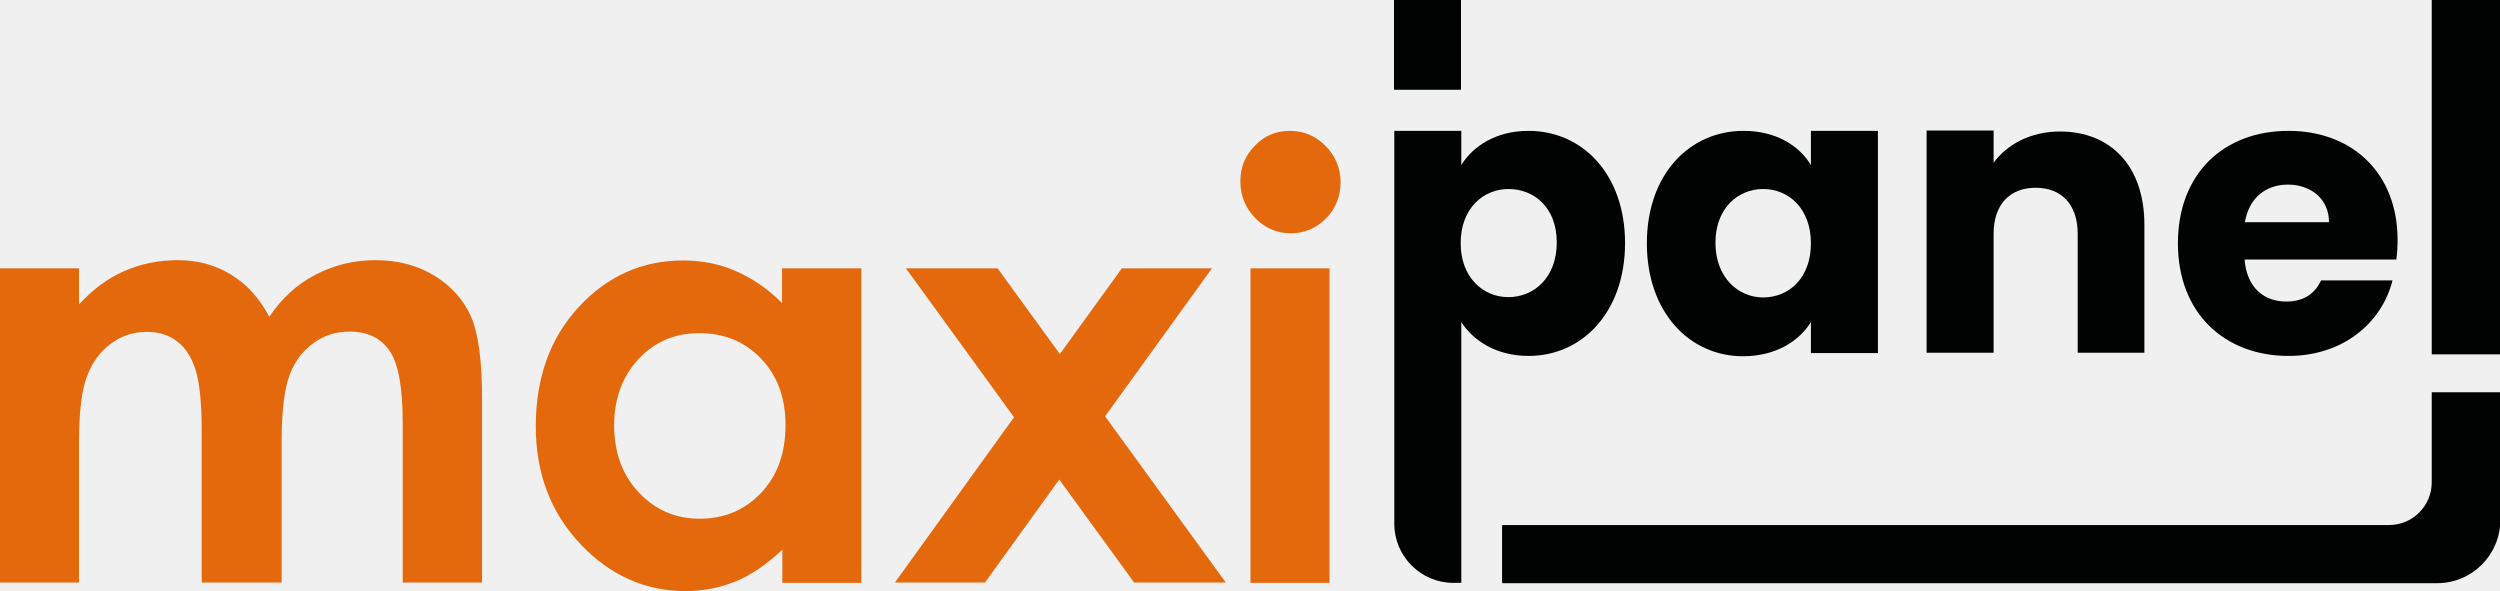
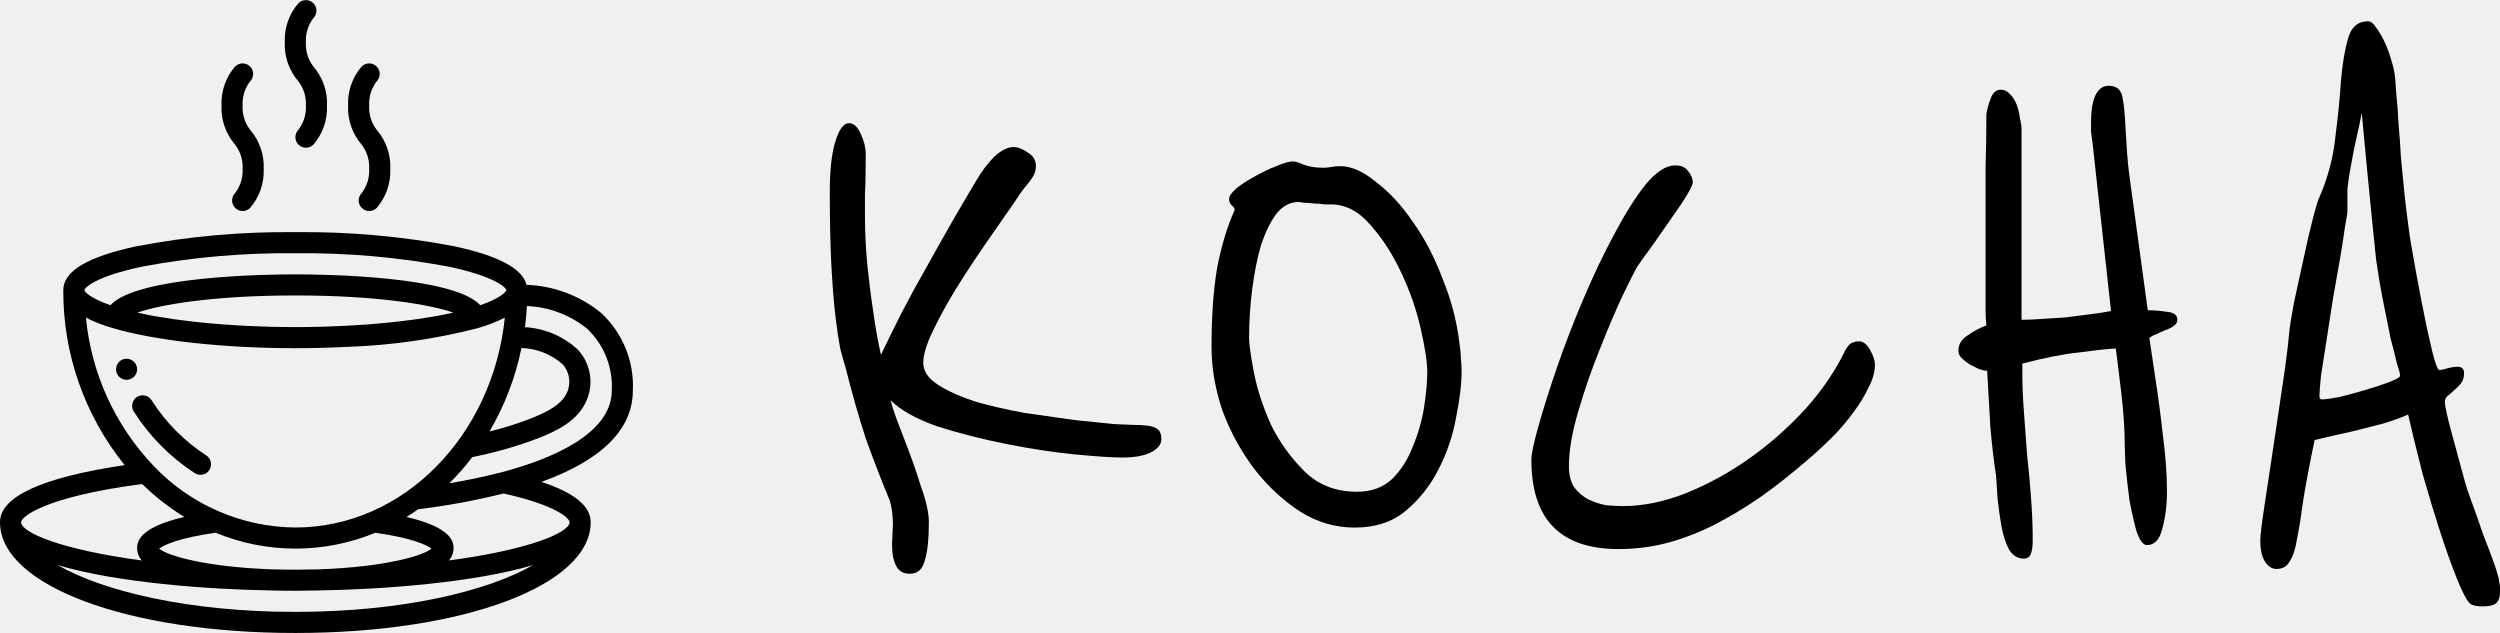
- <svg xmlns="http://www.w3.org/2000/svg" version="1.1" id="katman_1" x="0px" y="0px" viewBox="0 0 790.9 186.9" style="enable-background:new 0 0 790.9 186.9;" xml:space="preserve">
-   <style type="text/css">
- 	.st0{fill:#E4690D;}
- 	.st1{fill:#010202;}
- </style>
-   <g>
-     <g>
-       <path class="st0" d="M0,84.9h25v11.4c4.3-4.7,9-8.2,14.2-10.5c5.2-2.3,10.9-3.5,17.1-3.5c6.2,0,11.8,1.5,16.8,4.6    c5,3,9,7.5,12.1,13.3c4-5.9,8.8-10.3,14.6-13.3c5.8-3,12.1-4.6,18.9-4.6c7.1,0,13.3,1.6,18.7,4.9c5.4,3.3,9.2,7.6,11.6,12.9    c2.3,5.3,3.5,13.9,3.5,25.9v58.3h-25.1v-50.5c0-11.3-1.4-18.9-4.2-22.9c-2.8-4-7-6-12.6-6c-4.3,0-8.1,1.2-11.5,3.7    c-3.4,2.4-5.9,5.8-7.5,10.1c-1.6,4.3-2.5,11.2-2.5,20.7v44.9H63.8v-48.2c0-8.9-0.7-15.3-2-19.3c-1.3-4-3.3-7-5.9-8.9    c-2.6-2-5.8-2.9-9.5-2.9c-4.2,0-7.9,1.2-11.3,3.7c-3.4,2.5-5.9,5.9-7.6,10.4c-1.7,4.4-2.5,11.5-2.5,21v44.2H0V84.9z" />
-       <path class="st0" d="M247.5,84.9h25v99.5h-25v-10.5c-4.9,4.6-9.8,8-14.7,10c-4.9,2-10.2,3.1-15.9,3.1c-12.8,0-24-5-33.3-14.9    c-9.4-10-14.1-22.3-14.1-37.2c0-15.4,4.5-27.9,13.6-37.8c9.1-9.8,20.1-14.7,33-14.7c6,0,11.6,1.1,16.8,3.4    c5.2,2.3,10.1,5.6,14.5,10.1V84.9z M221.2,105.4c-7.7,0-14.1,2.7-19.2,8.2c-5.1,5.5-7.7,12.4-7.7,21c0,8.6,2.6,15.7,7.8,21.2    c5.2,5.5,11.6,8.3,19.2,8.3c7.8,0,14.3-2.7,19.5-8.2c5.2-5.5,7.7-12.6,7.7-21.4c0-8.7-2.6-15.7-7.7-21    C235.7,108.1,229.1,105.4,221.2,105.4z" />
-       <path class="st0" d="M286.6,84.9h29l19.7,27.1l19.6-27.1h28.5l-33.8,46.8l38.2,52.6h-29l-23.7-32.6l-23.5,32.6h-28.5l37.7-52.3    L286.6,84.9z" />
-       <path class="st0" d="M408.1,41.4c4.4,0,8.1,1.6,11.3,4.8c3.1,3.2,4.7,7,4.7,11.5c0,4.4-1.5,8.2-4.6,11.4    c-3.1,3.1-6.8,4.7-11.1,4.7c-4.4,0-8.2-1.6-11.3-4.8s-4.7-7.1-4.7-11.7c0-4.4,1.5-8.1,4.6-11.2C400,42.9,403.7,41.4,408.1,41.4z     M395.6,84.9h25v99.5h-25V84.9z" />
-     </g>
-     <path class="st1" d="M483.6,41.4c17,0,30.5,13.7,30.5,35.5c0,21.8-13.5,35.7-30.5,35.7c-10.2,0-17.5-4.8-21.3-10.7v82.5h-2.5   c-10.3,0-18.7-8.4-18.7-18.7V41.4h21.2v10.8C466.1,46.1,473.4,41.4,483.6,41.4z M477.2,59.8c-7.9,0-15.1,6.1-15.1,17.1   s7.2,17.1,15.1,17.1c8.1,0,15.3-6.2,15.3-17.3S485.3,59.8,477.2,59.8z" />
-     <path class="st1" d="M551.6,41.4c10.3,0,17.6,4.7,21.3,10.8V41.4h21.2v70.3h-21.2v-9.8c-3.8,6.1-11.2,10.8-21.5,10.8   c-16.9,0-30.4-13.9-30.4-35.7C521,55,534.6,41.4,551.6,41.4z M557.8,59.8c-7.9,0-15.1,6-15.1,17s7.2,17.3,15.1,17.3   c8.1,0,15.1-6.1,15.1-17.1S565.9,59.8,557.8,59.8z" />
-     <path class="st1" d="M657.3,74c0-9.4-5.2-14.6-13.3-14.6s-13.3,5.2-13.3,14.6v37.6h-21.2V41.3h21.2v10.2c4.2-5.8,11.7-9.9,21-9.9   c16,0,26.7,10.9,26.7,29.5v40.5h-21.1V74z" />
-     <path class="st1" d="M724,112.6c-20.4,0-35-13.7-35-35.6c0-22,14.4-35.6,35-35.6c20.2,0,34.5,13.4,34.5,34.5c0,2-0.1,4.1-0.4,6.2   h-48c0.7,9.1,6.3,13.3,13.2,13.3c6,0,9.3-3,11-6.7h22.6C753.5,102.2,741.2,112.6,724,112.6z M710.2,70.3h26.6c0-7.6-6-11.9-13-11.9   C716.8,58.4,711.5,62.6,710.2,70.3z" />
-     <path class="st1" d="M769.3,0h21.6v112.1h-21.6V0z" />
-     <path class="st1" d="M769.3,124.1v28.5c0,7.4-6,13.5-13.5,13.5H475.2v18.4h295.8c11,0,20-8.9,20-20v-40.4H769.3z" />
-     <rect x="441" class="st1" width="21.2" height="28.4" />
+ <svg xmlns="http://www.w3.org/2000/svg" width="470" height="119" viewBox="0 0 470 119" fill="none">
+   <path d="M218.338 82.571C218.338 83.569 217.637 84.417 216.235 85.116C214.933 85.714 213.18 86.014 210.977 86.014C209.075 86.014 206.07 85.814 201.965 85.415C197.959 85.016 193.703 84.367 189.197 83.469C184.69 82.571 180.384 81.474 176.279 80.177C172.273 78.78 169.319 77.134 167.416 75.238C167.616 76.036 167.967 77.134 168.468 78.531C168.968 79.828 169.519 81.274 170.12 82.871C171.221 85.664 172.223 88.508 173.124 91.401C174.125 94.195 174.626 96.44 174.626 98.136C174.626 101.329 174.376 103.723 173.875 105.32C173.475 107.016 172.523 107.864 171.021 107.864C169.819 107.864 168.968 107.365 168.468 106.367C167.967 105.37 167.716 104.172 167.716 102.776C167.716 102.676 167.716 102.426 167.716 102.027C167.716 101.628 167.767 100.481 167.867 98.585C167.867 97.787 167.817 96.989 167.716 96.191C167.616 95.392 167.466 94.694 167.266 94.095C165.664 90.204 164.161 86.313 162.76 82.422C161.458 78.431 160.206 74.041 159.004 69.252C158.704 68.254 158.353 67.007 157.953 65.51C157.652 63.914 157.352 61.868 157.051 59.374C156.751 56.78 156.501 53.637 156.3 49.946C156.1 46.154 156 41.565 156 36.177C156 31.986 156.35 28.794 157.051 26.599C157.752 24.304 158.604 23.157 159.605 23.157C160.506 23.157 161.257 23.855 161.858 25.252C162.459 26.549 162.76 27.796 162.76 28.993C162.76 32.286 162.709 34.83 162.609 36.626C162.609 38.422 162.609 39.719 162.609 40.517C162.609 43.61 162.76 46.703 163.06 49.796C163.36 52.789 163.711 55.583 164.111 58.177C164.512 61.17 165.013 64.014 165.614 66.707C166.815 64.213 168.117 61.569 169.519 58.776C171.021 55.882 172.573 53.039 174.176 50.245C175.778 47.352 177.38 44.508 178.982 41.714C180.585 38.921 182.137 36.277 183.639 33.782C184.64 32.086 185.742 30.64 186.943 29.442C188.245 28.245 189.447 27.646 190.549 27.646C191.35 27.646 192.251 27.995 193.252 28.694C194.254 29.293 194.754 30.141 194.754 31.238C194.754 31.537 194.704 31.887 194.604 32.286C194.504 32.585 194.404 32.834 194.304 33.034C193.803 33.832 193.202 34.63 192.501 35.429C191.9 36.227 191.35 37.025 190.849 37.823C189.247 40.118 187.444 42.712 185.441 45.605C183.439 48.499 181.536 51.392 179.733 54.286C178.031 57.079 176.579 59.723 175.377 62.218C174.176 64.712 173.575 66.707 173.575 68.204C173.575 69.8 174.526 71.197 176.429 72.395C178.331 73.592 180.685 74.639 183.489 75.537C186.293 76.336 189.347 77.034 192.652 77.633C196.056 78.132 199.211 78.581 202.115 78.98C205.019 79.279 207.472 79.528 209.475 79.728C211.578 79.828 212.73 79.878 212.93 79.878C215.233 79.878 216.685 80.077 217.286 80.476C217.987 80.775 218.338 81.474 218.338 82.571Z" fill="black" />
+   <path d="M274.332 64.163C274.533 65.46 274.633 66.508 274.633 67.306C274.733 68.104 274.783 68.903 274.783 69.701C274.783 72.195 274.432 75.138 273.732 78.531C273.131 81.923 272.029 85.165 270.427 88.258C268.925 91.252 266.872 93.846 264.268 96.041C261.765 98.136 258.56 99.184 254.655 99.184C251.05 99.184 247.645 98.186 244.44 96.191C241.236 94.095 238.382 91.451 235.878 88.258C233.375 84.966 231.372 81.324 229.87 77.333C228.468 73.243 227.767 69.202 227.767 65.211C227.767 59.424 228.117 54.485 228.818 50.395C229.62 46.204 230.721 42.562 232.123 39.469C232.123 39.17 231.923 38.871 231.522 38.571C231.222 38.272 231.072 37.873 231.072 37.374C231.072 36.875 231.522 36.227 232.423 35.429C233.425 34.63 234.576 33.882 235.878 33.184C237.28 32.386 238.632 31.737 239.934 31.238C241.336 30.64 242.387 30.34 243.088 30.34C243.489 30.34 244.14 30.54 245.041 30.939C246.043 31.338 247.294 31.537 248.796 31.537C249.297 31.537 249.798 31.488 250.299 31.388C250.799 31.288 251.35 31.238 251.951 31.238C254.054 31.238 256.307 32.236 258.71 34.231C261.214 36.127 263.517 38.621 265.62 41.714C267.823 44.807 269.676 48.349 271.178 52.34C272.78 56.231 273.832 60.172 274.332 64.163ZM268.324 70C268.324 68.104 267.923 65.41 267.122 61.918C266.321 58.327 265.119 54.834 263.517 51.442C261.915 47.95 259.962 44.907 257.659 42.313C255.456 39.719 252.952 38.422 250.148 38.422C249.948 38.422 249.548 38.422 248.947 38.422C248.446 38.322 247.845 38.272 247.144 38.272C246.443 38.172 245.792 38.123 245.191 38.123C244.591 38.023 244.24 37.973 244.14 37.973C242.538 37.973 241.136 38.721 239.934 40.218C238.832 41.714 237.881 43.66 237.08 46.054C236.379 48.449 235.828 51.193 235.428 54.286C235.027 57.379 234.827 60.472 234.827 63.565C234.827 64.662 235.127 66.807 235.728 70C236.329 73.093 237.38 76.336 238.883 79.728C240.485 83.02 242.588 85.964 245.191 88.558C247.795 91.152 251.1 92.449 255.105 92.449C257.809 92.449 260.012 91.651 261.715 90.054C263.417 88.358 264.719 86.313 265.62 83.918C266.622 81.524 267.323 79.079 267.723 76.585C268.124 73.991 268.324 71.796 268.324 70Z" fill="black" />
+   <path d="M352.49 68.503C352.49 69.9 352.09 71.347 351.289 72.844C350.588 74.34 349.686 75.837 348.585 77.333C347.483 78.83 346.282 80.277 344.98 81.674C343.678 82.971 342.476 84.118 341.375 85.116C338.671 87.51 335.867 89.805 332.963 92C330.159 94.095 327.205 95.991 324.1 97.687C321.096 99.383 317.942 100.73 314.637 101.728C311.332 102.726 307.878 103.224 304.272 103.224C293.357 103.224 287.899 97.637 287.899 86.463C287.899 85.365 288.35 83.22 289.251 80.027C290.153 76.835 291.304 73.193 292.706 69.102C294.108 65.011 295.761 60.721 297.663 56.231C299.566 51.742 301.519 47.651 303.521 43.959C305.524 40.168 307.477 37.075 309.38 34.68C311.382 32.286 313.235 31.088 314.937 31.088C316.039 31.088 316.84 31.438 317.341 32.136C317.942 32.834 318.242 33.583 318.242 34.381C318.142 34.98 317.441 36.277 316.139 38.272C314.837 40.168 313.485 42.113 312.083 44.109C311.883 44.408 311.533 44.907 311.032 45.605C310.531 46.304 310.031 47.002 309.53 47.701C308.929 48.499 308.328 49.347 307.727 50.245C307.327 50.943 306.426 52.739 305.024 55.633C303.722 58.426 302.32 61.719 300.818 65.51C299.316 69.202 297.964 73.093 296.762 77.184C295.56 81.175 294.959 84.667 294.959 87.66C294.959 89.356 295.31 90.703 296.011 91.701C296.812 92.698 297.713 93.447 298.715 93.946C299.816 94.444 300.918 94.794 302.019 94.993C303.221 95.093 304.273 95.143 305.174 95.143C308.879 95.143 312.784 94.345 316.89 92.748C321.096 91.052 325.102 88.857 328.907 86.163C332.712 83.469 336.217 80.376 339.422 76.884C342.626 73.293 345.13 69.601 346.932 65.809C347.333 65.111 347.734 64.662 348.134 64.463C348.635 64.263 349.085 64.163 349.486 64.163C350.287 64.163 350.988 64.712 351.589 65.809C352.19 66.907 352.49 67.805 352.49 68.503Z" fill="black" />
+   <path d="M409.339 60.123C409.339 60.621 409.089 61.02 408.588 61.32C408.188 61.619 407.687 61.868 407.086 62.068C406.585 62.268 406.035 62.517 405.434 62.816C404.833 63.016 404.382 63.265 404.082 63.565L405.133 70.599C405.734 74.49 406.235 78.281 406.636 81.973C407.136 85.664 407.387 89.156 407.387 92.449C407.387 95.043 407.086 97.388 406.485 99.483C405.985 101.478 405.033 102.476 403.631 102.476C402.93 102.476 402.279 101.628 401.679 99.932C401.178 98.136 400.727 96.141 400.327 93.946C400.026 91.651 399.776 89.406 399.576 87.211C399.475 84.916 399.425 83.27 399.425 82.272C399.425 81.574 399.375 80.476 399.275 78.98C399.175 77.383 399.025 75.737 398.825 74.041C398.624 72.245 398.424 70.599 398.224 69.102C398.023 67.506 397.873 66.308 397.773 65.51C396.071 65.61 393.767 65.859 390.863 66.258C387.959 66.558 384.404 67.256 380.198 68.354V70.15C380.198 72.345 380.299 74.789 380.499 77.483C380.699 80.077 380.899 82.771 381.1 85.565C381.4 88.258 381.65 91.002 381.851 93.796C382.051 96.49 382.151 99.084 382.151 101.578C382.151 102.576 382.051 103.374 381.851 103.973C381.65 104.671 381.2 105.02 380.499 105.02C379.297 105.02 378.346 104.422 377.645 103.224C377.044 102.027 376.593 100.63 376.293 99.034C375.992 97.338 375.742 95.592 375.542 93.796C375.442 92 375.342 90.503 375.241 89.306C374.841 86.712 374.49 83.719 374.19 80.326C373.99 76.835 373.789 73.293 373.589 69.701C373.189 69.701 372.688 69.601 372.087 69.401C371.486 69.102 370.885 68.803 370.284 68.503C369.684 68.104 369.183 67.705 368.782 67.306C368.382 66.907 368.181 66.458 368.181 65.959C368.181 64.762 368.732 63.814 369.834 63.116C370.935 62.318 372.137 61.669 373.439 61.17C373.339 60.272 373.289 59.324 373.289 58.327C373.289 57.229 373.289 55.383 373.289 52.789C373.289 51.692 373.289 50.095 373.289 48C373.289 45.805 373.289 43.361 373.289 40.667C373.289 37.873 373.289 34.83 373.289 31.537C373.389 28.245 373.439 24.902 373.439 21.51C373.539 20.712 373.789 19.764 374.19 18.667C374.59 17.469 375.241 16.871 376.143 16.871C376.844 16.871 377.445 17.17 377.945 17.769C378.446 18.268 378.846 18.916 379.147 19.714C379.447 20.512 379.648 21.36 379.748 22.259C379.948 23.057 380.048 23.755 380.048 24.354V60.123C380.949 60.123 382.151 60.073 383.653 59.973C385.155 59.873 386.708 59.773 388.31 59.673C389.912 59.474 391.464 59.274 392.966 59.075C394.569 58.875 395.87 58.676 396.872 58.476L393.417 27.048C393.317 26.349 393.217 25.601 393.117 24.803C393.117 24.005 393.117 23.356 393.117 22.857C393.117 20.862 393.367 19.265 393.868 18.068C394.468 16.771 395.32 16.122 396.421 16.122C397.823 16.122 398.674 16.771 398.975 18.068C399.275 19.365 399.475 21.261 399.576 23.755C399.676 25.352 399.776 26.948 399.876 28.544C399.976 30.041 400.126 31.537 400.327 33.034L403.782 58.327C404.983 58.327 406.185 58.426 407.387 58.626C408.688 58.726 409.339 59.224 409.339 60.123Z" fill="black" />
+   <path d="M469.85 109.361C469.95 109.76 470 110.109 470 110.408C470 110.807 470 111.107 470 111.306C470 112.304 469.75 113.002 469.249 113.401C468.848 113.8 467.997 114 466.695 114C465.494 114 464.693 113.8 464.292 113.401C463.691 112.803 462.89 111.256 461.889 108.762C460.887 106.268 459.836 103.324 458.734 99.932C457.633 96.54 456.531 92.898 455.43 89.007C454.428 85.116 453.527 81.424 452.726 77.932C451.624 78.431 450.122 78.98 448.219 79.578C446.317 80.077 444.364 80.576 442.361 81.075C440.058 81.574 437.655 82.123 435.151 82.721C434.25 87.011 433.549 90.703 433.048 93.796C432.647 96.789 432.247 99.284 431.846 101.279C431.546 103.175 431.095 104.571 430.494 105.469C429.994 106.467 429.143 106.966 427.941 106.966C427.14 106.966 426.439 106.517 425.838 105.619C425.237 104.721 424.937 103.374 424.937 101.578C424.937 100.68 425.187 98.585 425.688 95.293C426.188 92 426.739 88.358 427.34 84.367C427.941 80.277 428.542 76.236 429.143 72.245C429.743 68.254 430.144 65.111 430.344 62.816C430.444 61.619 430.745 59.673 431.246 56.98C431.846 54.286 432.447 51.542 433.048 48.748C433.649 45.855 434.25 43.261 434.851 40.966C435.451 38.671 435.852 37.374 436.052 37.075C437.655 33.383 438.656 29.592 439.056 25.701C439.557 21.809 439.908 18.268 440.108 15.075C440.408 11.782 440.859 9.138 441.46 7.143C442.061 5.048 443.312 4 445.215 4C445.716 4 446.217 4.399 446.717 5.197C447.318 5.995 447.869 6.943 448.37 8.041C448.87 9.138 449.271 10.236 449.571 11.333C449.872 12.331 450.072 13.129 450.172 13.728C450.272 14.326 450.372 15.524 450.473 17.32C450.673 19.116 450.823 21.111 450.923 23.306C451.123 25.401 451.274 27.497 451.374 29.592C451.574 31.587 451.724 33.134 451.824 34.231C452.125 37.524 452.576 41.215 453.176 45.306C453.877 49.397 454.578 53.238 455.279 56.83C455.98 60.422 456.631 63.465 457.232 65.959C457.833 68.354 458.284 69.551 458.584 69.551C458.985 69.551 459.485 69.451 460.086 69.252C460.787 69.052 461.438 68.952 462.039 68.952C462.84 68.952 463.24 69.352 463.24 70.15C463.24 70.948 463.04 71.596 462.64 72.095C462.239 72.594 461.788 73.043 461.288 73.442C460.887 73.841 460.487 74.191 460.086 74.49C459.786 74.789 459.635 75.138 459.635 75.537C459.635 76.336 460.086 78.381 460.987 81.674L463.391 90.503C463.591 91.302 464.042 92.648 464.743 94.544C465.444 96.44 466.145 98.435 466.846 100.531C467.647 102.526 468.348 104.372 468.949 106.068C469.549 107.864 469.85 108.961 469.85 109.361ZM436.503 75.088C437.104 75.088 438.205 74.939 439.808 74.639C441.41 74.24 443.062 73.791 444.765 73.293C446.467 72.794 447.969 72.295 449.271 71.796C450.573 71.297 451.224 70.898 451.224 70.599C451.224 70.299 451.023 69.551 450.623 68.354C450.322 67.057 449.922 65.46 449.421 63.565C449.02 61.569 448.57 59.324 448.069 56.83C447.568 54.336 447.118 51.692 446.717 48.898C446.517 47.102 446.267 44.658 445.966 41.565C445.666 38.472 445.365 35.429 445.065 32.435C444.765 29.342 444.514 26.698 444.314 24.503C444.114 22.308 444.013 21.211 444.013 21.211C444.013 21.211 443.863 21.959 443.563 23.456C443.262 24.853 442.912 26.449 442.511 28.245C442.211 29.941 441.911 31.587 441.61 33.184C441.41 34.68 441.31 35.528 441.31 35.728V39.918C441.31 40.118 441.159 41.016 440.859 42.612C440.659 44.109 440.358 46.054 439.958 48.449C439.557 50.744 439.107 53.288 438.606 56.082C438.205 58.776 437.805 61.37 437.404 63.864C437.004 66.358 436.653 68.603 436.353 70.599C436.152 72.494 436.052 73.791 436.052 74.49C436.052 74.889 436.202 75.088 436.503 75.088Z" fill="black" />
+   <g clip-path="url(#clip0)">
+     <path d="M98.988 53.554C98.203 50.478 93.758 48.093 85.387 46.299C75.546 44.418 65.542 43.529 55.524 43.646C45.505 43.529 35.501 44.418 25.66 46.299C16.4 48.284 11.898 50.983 11.898 54.553C11.84 66.518 15.916 78.136 23.439 87.441C7.889 89.751 0 93.356 0 98.178C0 110.05 23.871 119 55.524 119C87.177 119 111.049 110.05 111.049 98.178C111.049 95.152 108.001 92.652 101.795 90.596C113.192 86.462 118.98 80.695 118.98 73.391C119.232 67.89 117.044 62.56 113 58.822C109.033 55.578 104.11 53.727 98.988 53.554V53.554ZM98.036 65.425C100.898 65.507 103.641 66.593 105.784 68.493C107.129 69.993 107.42 72.162 106.519 73.963C105.42 76.204 102.641 77.55 99.8 78.672C97.263 79.657 94.665 80.474 92.022 81.12C94.875 76.254 96.907 70.951 98.035 65.425H98.036ZM15.864 54.555C15.913 54.089 17.912 51.977 26.799 50.113C36.269 48.34 45.89 47.502 55.524 47.612C65.158 47.502 74.779 48.34 84.25 50.112C93.126 51.973 95.131 54.084 95.185 54.553C95.172 54.601 95.152 54.647 95.125 54.69L95.123 54.694C94.877 55.123 93.725 56.188 90.293 57.377C85.255 51.888 60.863 51.578 55.524 51.578C50.186 51.578 25.796 51.888 20.758 57.376C16.863 56.03 15.896 54.83 15.864 54.555V54.555ZM85.22 58.773C84.237 58.993 83.217 59.205 82.137 59.401C81.94 59.437 81.723 59.467 81.522 59.503C80.564 59.67 79.579 59.83 78.556 59.978C78.124 60.041 77.671 60.096 77.228 60.154C76.399 60.265 75.56 60.373 74.696 60.469C74.184 60.528 73.659 60.58 73.135 60.633C72.298 60.718 71.448 60.797 70.586 60.872C70.034 60.918 69.477 60.962 68.917 61.003C68.034 61.069 67.138 61.126 66.234 61.178C65.677 61.21 65.124 61.244 64.56 61.271C63.564 61.319 62.555 61.355 61.541 61.387C61.057 61.403 60.58 61.423 60.093 61.435C58.583 61.471 57.06 61.492 55.524 61.492C53.988 61.492 52.465 61.471 50.956 61.434C50.47 61.423 49.994 61.402 49.513 61.387C48.495 61.355 47.481 61.318 46.482 61.27C45.925 61.243 45.377 61.211 44.826 61.178C43.915 61.125 43.012 61.068 42.122 61.002C41.568 60.962 41.017 60.918 40.472 60.872C39.6 60.798 38.741 60.718 37.895 60.631C37.381 60.579 36.866 60.528 36.364 60.47C35.479 60.371 34.621 60.262 33.774 60.148C33.352 60.092 32.919 60.04 32.507 59.98C31.423 59.824 30.375 59.656 29.365 59.476C29.223 59.451 29.068 59.43 28.929 59.404C27.843 59.207 26.818 58.994 25.83 58.773C29.996 57.3 39.973 55.544 55.524 55.544C71.076 55.544 81.056 57.3 85.22 58.773V58.773ZM16.154 59.722C17.8 60.549 19.521 61.215 21.294 61.709C29.284 64.057 42.081 65.459 55.524 65.459C58.885 65.459 62.205 65.371 65.42 65.203C73.632 64.924 81.791 63.754 89.751 61.712C91.531 61.215 93.258 60.546 94.909 59.714C92.628 81.892 75.84 99.17 55.524 99.17C45.402 99.087 35.753 94.877 28.806 87.514C21.604 79.922 17.151 70.139 16.155 59.722H16.154ZM70.562 100.16C77.397 101.115 80.299 102.479 81.121 103.144C79.634 104.421 72.619 106.592 59.871 107.039L59.729 107.042C58.577 107.076 57.385 107.088 56.193 107.093C55.972 107.096 55.752 107.105 55.524 107.102C55.509 107.102 55.492 107.102 55.477 107.102C54.076 107.102 52.669 107.082 51.291 107.042H51.275C38.445 106.597 31.415 104.423 29.928 103.145C30.751 102.478 33.662 101.109 40.53 100.154C50.146 104.129 60.944 104.131 70.562 100.161V100.16ZM3.966 98.178C3.966 97.28 7.887 93.474 26.723 90.991C29.122 93.354 31.785 95.431 34.661 97.183C25.816 99.22 25.779 102.085 25.779 103.136C25.793 103.958 26.1 104.748 26.643 105.363C11.684 103.381 3.966 100.138 3.966 98.178ZM55.524 115.034C35.46 115.034 19.419 111.16 10.831 106.233C21.925 109.549 39.196 110.827 51.203 111.008C52.61 111.047 54.058 111.067 55.524 111.067C56.028 111.067 56.529 111.067 56.952 111.047C57.454 111.047 57.937 111.047 58.36 111.027L58.953 111.018C59.235 111.012 59.539 111.015 59.817 111.007C71.843 110.825 89.123 109.547 100.218 106.231C91.632 111.159 75.589 115.034 55.524 115.034V115.034ZM107.083 98.178C107.083 100.138 99.368 103.38 84.406 105.362C84.95 104.746 85.256 103.957 85.269 103.136C85.269 102.085 85.233 99.228 76.418 97.19C77.169 96.731 77.902 96.243 78.626 95.738C84.028 95.083 89.386 94.093 94.666 92.775C104.774 95.033 107.083 97.488 107.083 98.178V98.178ZM94.318 88.784C94.254 88.794 94.191 88.808 94.129 88.824C91.146 89.602 87.899 90.274 84.472 90.858C86.024 89.32 87.466 87.676 88.789 85.936C93.039 85.099 97.21 83.904 101.257 82.362C104.839 80.948 108.386 79.163 110.08 75.712C111.727 72.397 111.14 68.409 108.609 65.709C105.893 63.202 102.389 61.718 98.697 61.511C98.867 60.202 98.988 58.877 99.061 57.536C103.185 57.701 107.146 59.189 110.358 61.78C113.541 64.778 115.245 69.024 115.014 73.391C115.014 81.544 103.798 86.257 94.318 88.784V88.784Z" fill="black" />
+     <path d="M25.779 69.425C25.779 68.33 24.891 67.442 23.796 67.442C22.701 67.442 21.813 68.33 21.813 69.425C21.813 70.52 22.701 71.408 23.796 71.408C23.992 71.406 24.186 71.372 24.371 71.309C25.206 71.063 25.779 70.296 25.779 69.425Z" fill="black" />
+     <path d="M36.577 88.922C37.167 89.322 37.926 89.376 38.566 89.063C39.206 88.749 39.628 88.115 39.671 87.403C39.715 86.692 39.374 86.012 38.777 85.622C34.663 82.954 31.17 79.432 28.533 75.299C28.167 74.678 27.495 74.304 26.774 74.321C26.054 74.339 25.401 74.746 25.067 75.385C24.733 76.023 24.771 76.792 25.167 77.394C28.101 82.009 31.992 85.941 36.577 88.922Z" fill="black" />
+     <path d="M47.011 12.499C46.639 12.126 46.135 11.918 45.609 11.918C45.083 11.918 44.579 12.126 44.207 12.499C42.444 14.531 41.527 17.162 41.643 19.849C41.527 22.526 42.436 25.147 44.185 27.178C45.192 28.48 45.698 30.103 45.609 31.747C45.696 33.39 45.191 35.011 44.187 36.314C43.437 37.097 43.454 38.338 44.225 39.099C44.998 39.861 46.239 39.861 47.011 39.098C48.773 37.066 49.691 34.436 49.575 31.747C49.691 29.07 48.782 26.45 47.033 24.42C46.026 23.116 45.521 21.494 45.609 19.849C45.523 18.216 46.019 16.604 47.011 15.303C47.384 14.931 47.592 14.427 47.592 13.901C47.592 13.375 47.384 12.871 47.011 12.499Z" fill="black" />
+     <path d="M58.909 0.601C58.537 0.229 58.033 0.02 57.507 0.02C56.981 0.02 56.477 0.229 56.105 0.601C54.342 2.633 53.426 5.264 53.541 7.952C53.426 10.629 54.334 13.249 56.083 15.279C57.09 16.582 57.596 18.205 57.507 19.849C57.594 21.493 57.09 23.113 56.086 24.416C55.334 25.199 55.352 26.44 56.124 27.201C56.896 27.963 58.137 27.963 58.909 27.201C60.672 25.168 61.589 22.537 61.474 19.849C61.589 17.173 60.68 14.552 58.932 12.522C57.924 11.219 57.419 9.597 57.507 7.952C57.421 6.318 57.917 4.706 58.909 3.405C59.281 3.033 59.49 2.529 59.49 2.002C59.49 1.477 59.281 0.972 58.909 0.601V0.601Z" fill="black" />
+     <path d="M70.807 12.499C70.436 12.126 69.931 11.918 69.406 11.918C68.879 11.918 68.375 12.126 68.003 12.499C66.24 14.531 65.323 17.162 65.44 19.849C65.323 22.526 66.232 25.147 67.981 27.178C68.988 28.48 69.494 30.103 69.406 31.747C69.492 33.39 68.988 35.011 67.984 36.314C67.232 37.097 67.25 38.338 68.022 39.099C68.794 39.861 70.035 39.861 70.807 39.098C72.57 37.066 73.488 34.436 73.371 31.747C73.488 29.07 72.578 26.45 70.83 24.42C69.822 23.116 69.317 21.494 69.406 19.849C69.318 18.216 69.815 16.604 70.807 15.303C71.179 14.931 71.388 14.427 71.388 13.901C71.388 13.375 71.179 12.871 70.807 12.499Z" fill="black" />
  </g>
+   <defs>
+     <clipPath id="clip0">
+       <rect width="119" height="119" fill="white" />
+     </clipPath>
+   </defs>
</svg>
